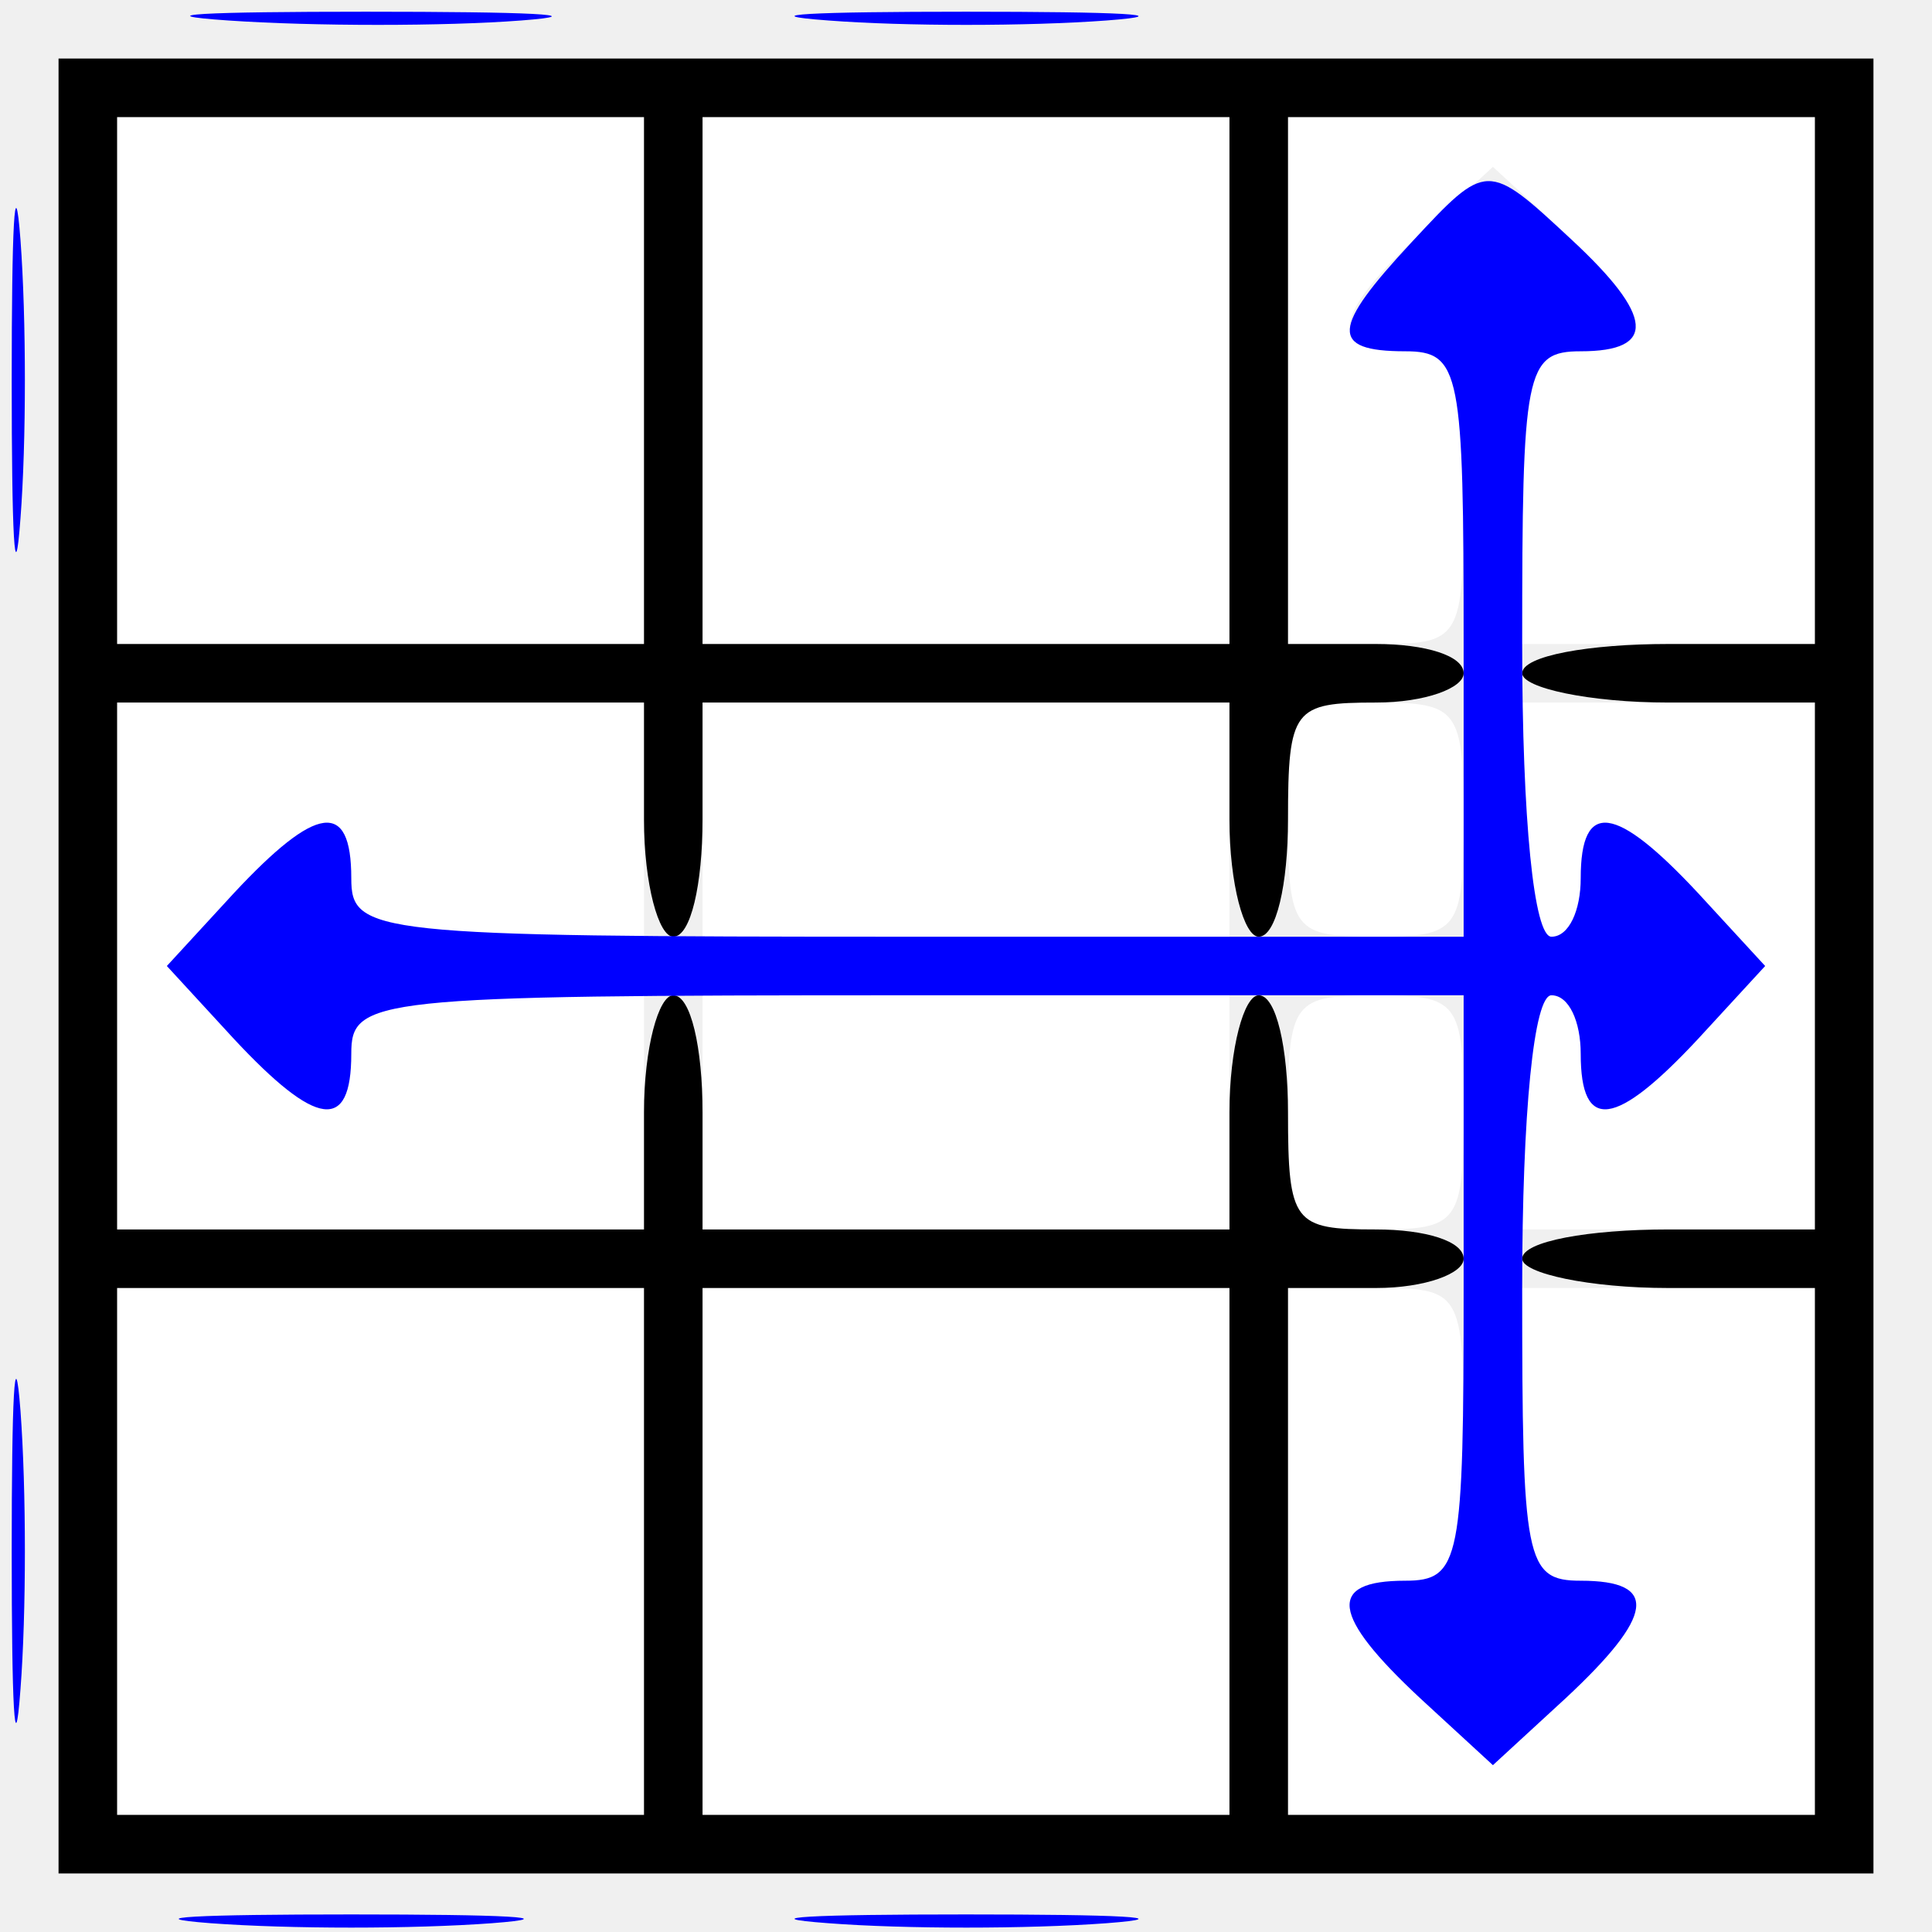
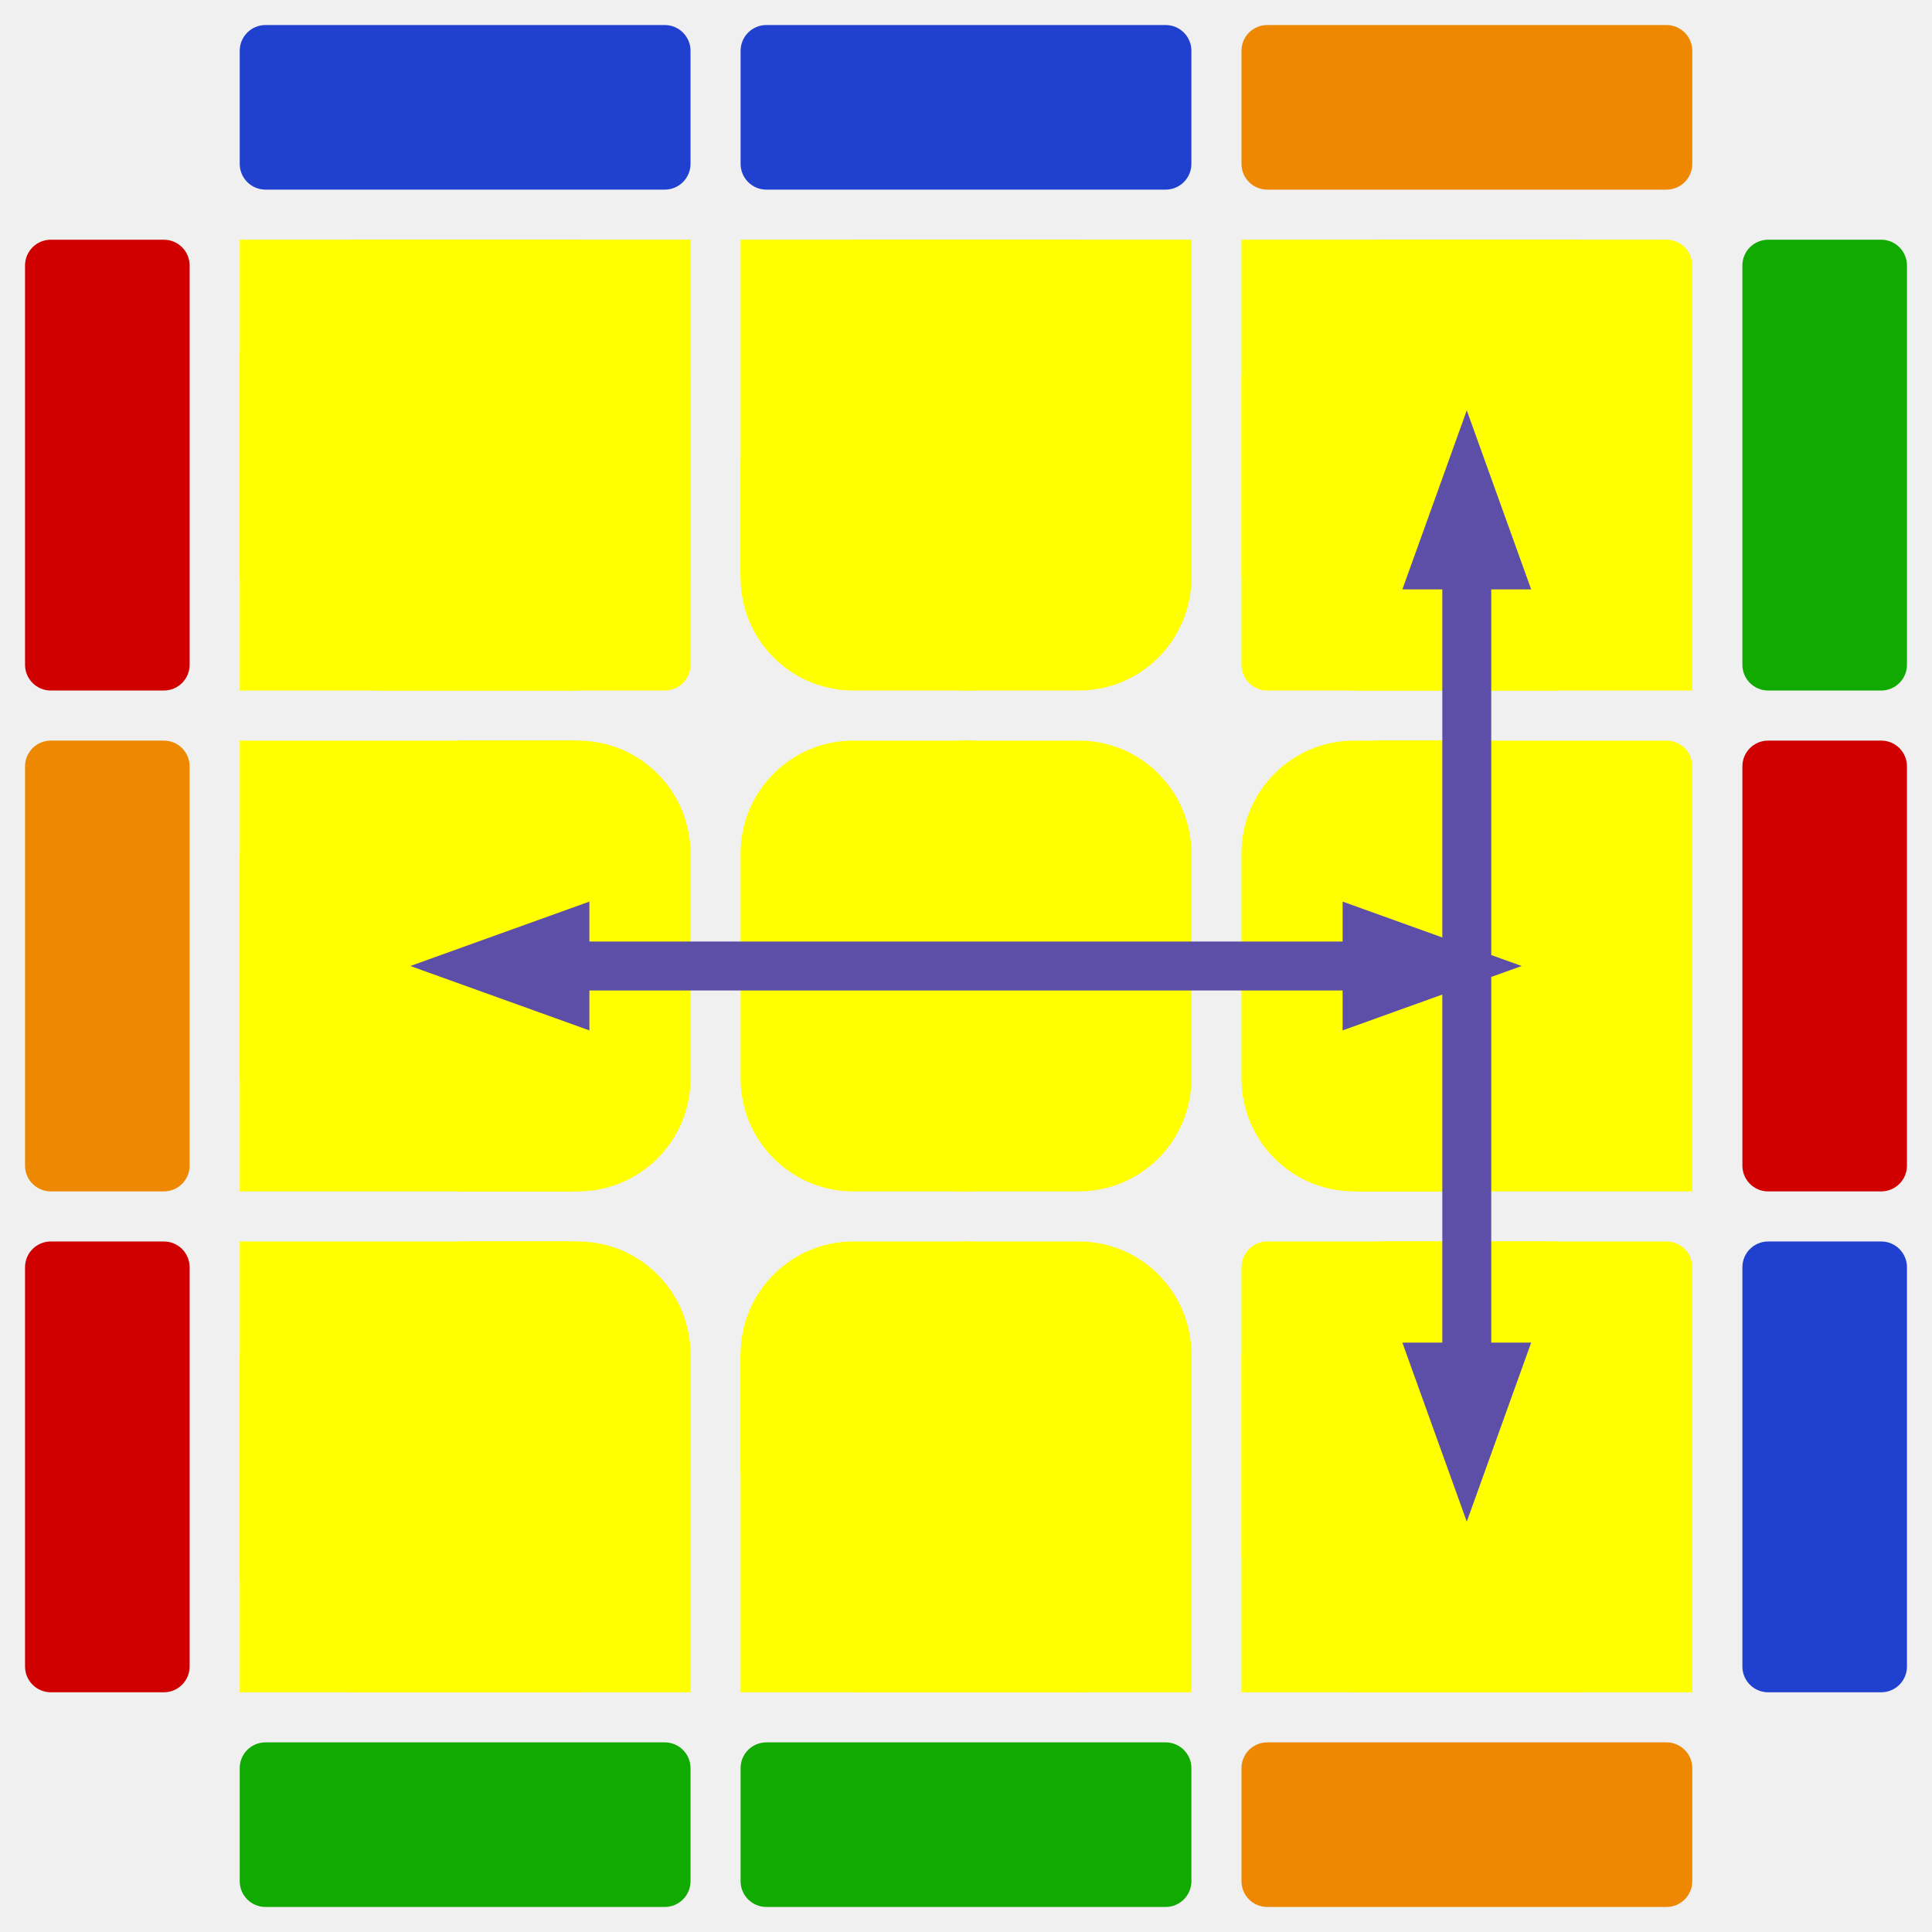
- <svg xmlns="http://www.w3.org/2000/svg" viewBox="0 0 66 66" width="66" height="66">
-   <g transform="translate(0,66) scale(0.1,-0.1)">
-     <path fill="#ffffff" d="M40 530 l0 -90 90 0 90 0 0 90 0 90 -90 0 -90 0 0 -90z M240 530 l0 -90 90 0 90 0 0 90 0 90 -90 0 -90 0 0 -90z M440 530 l0 -90 30 0 c29 0 30 1 30 50 0 43 -3 50 -20 50 -27 0 -25 12 5 40 l25 23 25 -23 c30 -28 32 -40 5 -40 -17 0 -20 -7 -20 -50 l0 -50 50 0 50 0 0 90 0 90 -90 0 -90 0 0 -90z M40 330 l0 -90 90 0 90 0 0 40 0 40 -50 0 c-43 0 -50 -3 -50 -20 0 -27 -12 -25 -40 5 l-23 25 23 25 c28 30 40 32 40 5 0 -17 7 -20 50 -20 l50 0 0 40 0 40 -90 0 -90 0 0 -90z M240 380 l0 -40 90 0 90 0 0 40 0 40 -90 0 -90 0 0 -40z M440 380 c0 -38 2 -40 30 -40 28 0 30 2 30 40 0 38 -2 40 -30 40 -28 0 -30 -2 -30 -40z M520 380 c0 -22 5 -40 10 -40 6 0 10 9 10 20 0 27 12 25 40 -5 l23 -25 -23 -25 c-28 -30 -40 -32 -40 -5 0 11 -4 20 -10 20 -5 0 -10 -18 -10 -40 l0 -40 50 0 50 0 0 90 0 90 -50 0 -50 0 0 -40z M240 280 l0 -40 90 0 90 0 0 40 0 40 -90 0 -90 0 0 -40z M440 280 c0 -38 2 -40 30 -40 28 0 30 2 30 40 0 38 -2 40 -30 40 -28 0 -30 -2 -30 -40z M40 130 l0 -90 90 0 90 0 0 90 0 90 -90 0 -90 0 0 -90z M240 130 l0 -90 90 0 90 0 0 90 0 90 -90 0 -90 0 0 -90z M440 130 l0 -90 90 0 90 0 0 90 0 90 -50 0 -50 0 0 -50 c0 -43 3 -50 20 -50 27 0 25 -12 -5 -40 l-25 -23 -25 23 c-30 28 -32 40 -5 40 17 0 20 7 20 50 0 49 -1 50 -30 50 l-30 0 0 -90z" />
-     <path fill="#000000" d="M20 330 l0 -310 310 0 310 0 0 310 0 310 -310 0 -310 0 0 -310z m200 200 l0 -90 -90 0 -90 0 0 90 0 90 90 0 90 0 0 -90z m200 0 l0 -90 -90 0 -90 0 0 90 0 90 90 0 90 0 0 -90z m200 0 l0 -90 -50 0 c-27 0 -50 -4 -50 -10 0 -5 23 -10 50 -10 l50 0 0 -90 0 -90 -50 0 c-27 0 -50 -4 -50 -10 0 -5 23 -10 50 -10 l50 0 0 -90 0 -90 -90 0 -90 0 0 90 0 90 30 0 c17 0 30 5 30 10 0 6 -13 10 -30 10 -28 0 -30 2 -30 40 0 22 -4 40 -10 40 -5 0 -10 -18 -10 -40 l0 -40 -90 0 -90 0 0 40 c0 22 -4 40 -10 40 -5 0 -10 -18 -10 -40 l0 -40 -90 0 -90 0 0 90 0 90 90 0 90 0 0 -40 c0 -22 5 -40 10 -40 6 0 10 18 10 40 l0 40 90 0 90 0 0 -40 c0 -22 5 -40 10 -40 6 0 10 18 10 40 0 38 2 40 30 40 17 0 30 5 30 10 0 6 -13 10 -30 10 l-30 0 0 90 0 90 90 0 90 0 0 -90z m-400 -400 l0 -90 -90 0 -90 0 0 90 0 90 90 0 90 0 0 -90z m200 0 l0 -90 -90 0 -90 0 0 90 0 90 90 0 90 0 0 -90z" />
-     <path fill="#0000ff" d="M78 653 c29 -2 74 -2 100 0 26 2 2 3 -53 3 -55 0 -76 -1 -47 -3z M283 653 c26 -2 68 -2 95 0 26 2 4 3 -48 3 -52 0 -74 -1 -47 -3z M4 530 c0 -52 1 -74 3 -47 2 26 2 68 0 95 -2 26 -3 4 -3 -48z M482 577 c-27 -29 -28 -37 -2 -37 19 0 20 -7 20 -100 l0 -100 -190 0 c-183 0 -190 1 -190 20 0 27 -12 25 -40 -5 l-23 -25 23 -25 c28 -30 40 -32 40 -5 0 19 7 20 190 20 l190 0 0 -100 c0 -93 -1 -100 -20 -100 -27 0 -25 -12 5 -40 l25 -23 25 23 c30 28 32 40 5 40 -19 0 -20 7 -20 100 0 60 4 100 10 100 6 0 10 -9 10 -20 0 -27 12 -25 40 5 l23 25 -23 25 c-28 30 -40 32 -40 5 0 -11 -4 -20 -10 -20 -6 0 -10 40 -10 100 0 93 1 100 20 100 26 0 25 12 -3 38 -29 27 -29 27 -55 -1z M4 130 c0 -52 1 -74 3 -47 2 26 2 68 0 95 -2 26 -3 4 -3 -48z M72 3 c27 -2 69 -2 96 0 26 2 4 3 -48 3 -52 0 -74 -1 -48 -3z M283 3 c26 -2 68 -2 95 0 26 2 4 3 -48 3 -52 0 -74 -1 -47 -3z" />
-   </g>
+ <svg xmlns="http://www.w3.org/2000/svg" version="1.1" viewBox="0 0 75 75" width="75" height="75">
+   <rect width="13.125" height="13.125" x="9.306" y="9.306" rx="0" ry="0" fill="#ffff00" />
+   <rect width="13.125" height="13.125" x="9.306" y="13.681" rx="0" ry="0" fill="#ffff00" />
+   <rect width="13.125" height="13.125" x="13.681" y="9.306" rx="0" ry="0" fill="#ffff00" />
+   <rect width="13.125" height="13.125" x="13.681" y="13.681" rx="1" ry="1" fill="#ffff00" />
+   <rect width="13.125" height="13.125" x="9.306" y="28.75" rx="0" ry="0" fill="#ffff00" />
+   <rect width="13.125" height="13.125" x="9.306" y="33.125" rx="0" ry="0" fill="#ffff00" />
+   <rect width="13.125" height="13.125" x="13.681" y="28.75" rx="4.375" ry="4.375" fill="#ffff00" />
+   <rect width="13.125" height="13.125" x="13.681" y="33.125" rx="4.375" ry="4.375" fill="#ffff00" />
+   <rect width="13.125" height="13.125" x="9.306" y="48.194" rx="0" ry="0" fill="#ffff00" />
+   <rect width="13.125" height="13.125" x="9.306" y="52.569" rx="0" ry="0" fill="#ffff00" />
+   <rect width="13.125" height="13.125" x="13.681" y="48.194" rx="4.375" ry="4.375" fill="#ffff00" />
+   <rect width="13.125" height="13.125" x="13.681" y="52.569" rx="0" ry="0" fill="#ffff00" />
+   <rect width="13.125" height="13.125" x="28.75" y="9.306" rx="0" ry="0" fill="#ffff00" />
+   <rect width="13.125" height="13.125" x="28.75" y="13.681" rx="4.375" ry="4.375" fill="#ffff00" />
+   <rect width="13.125" height="13.125" x="33.125" y="9.306" rx="0" ry="0" fill="#ffff00" />
+   <rect width="13.125" height="13.125" x="33.125" y="13.681" rx="4.375" ry="4.375" fill="#ffff00" />
+   <rect width="13.125" height="13.125" x="28.75" y="28.75" rx="4.375" ry="4.375" fill="#ffff00" />
+   <rect width="13.125" height="13.125" x="28.75" y="33.125" rx="4.375" ry="4.375" fill="#ffff00" />
+   <rect width="13.125" height="13.125" x="33.125" y="28.75" rx="4.375" ry="4.375" fill="#ffff00" />
+   <rect width="13.125" height="13.125" x="33.125" y="33.125" rx="4.375" ry="4.375" fill="#ffff00" />
+   <rect width="13.125" height="13.125" x="28.75" y="48.194" rx="4.375" ry="4.375" fill="#ffff00" />
+   <rect width="13.125" height="13.125" x="28.75" y="52.569" rx="0" ry="0" fill="#ffff00" />
+   <rect width="13.125" height="13.125" x="33.125" y="48.194" rx="4.375" ry="4.375" fill="#ffff00" />
+   <rect width="13.125" height="13.125" x="33.125" y="52.569" rx="0" ry="0" fill="#ffff00" />
+   <rect width="13.125" height="13.125" x="48.194" y="9.306" rx="0" ry="0" fill="#ffff00" />
+   <rect width="13.125" height="13.125" x="48.194" y="13.681" rx="1" ry="1" fill="#ffff00" />
+   <rect width="13.125" height="13.125" x="52.569" y="9.306" rx="1" ry="1" fill="#ffff00" />
+   <rect width="13.125" height="13.125" x="52.569" y="13.681" rx="0" ry="0" fill="#ffff00" />
+   <rect width="13.125" height="13.125" x="48.194" y="28.75" rx="4.375" ry="4.375" fill="#ffff00" />
+   <rect width="13.125" height="13.125" x="48.194" y="33.125" rx="4.375" ry="4.375" fill="#ffff00" />
+   <rect width="13.125" height="13.125" x="52.569" y="28.75" rx="1" ry="1" fill="#ffff00" />
+   <rect width="13.125" height="13.125" x="52.569" y="33.125" rx="0" ry="0" fill="#ffff00" />
+   <rect width="13.125" height="13.125" x="48.194" y="48.194" rx="1" ry="1" fill="#ffff00" />
+   <rect width="13.125" height="13.125" x="48.194" y="52.569" rx="0" ry="0" fill="#ffff00" />
+   <rect width="13.125" height="13.125" x="52.569" y="48.194" rx="1" ry="1" fill="#ffff00" />
+   <rect width="13.125" height="13.125" x="52.569" y="52.569" rx="0" ry="0" fill="#ffff00" />
+   <rect width="17.5" height="6.389" x="9.306" y="0.972" rx="1" ry="1" fill="#2040d0" />
+   <rect width="17.5" height="6.389" x="9.306" y="67.639" rx="1" ry="1" fill="#11aa00" />
+   <rect width="6.389" height="17.5" x="0.972" y="9.306" rx="1" ry="1" fill="#d00000" />
+   <rect width="6.389" height="17.5" x="67.639" y="9.306" rx="1" ry="1" fill="#11aa00" />
+   <rect width="17.5" height="6.389" x="28.75" y="0.972" rx="1" ry="1" fill="#2040d0" />
+   <rect width="17.5" height="6.389" x="28.75" y="67.639" rx="1" ry="1" fill="#11aa00" />
+   <rect width="6.389" height="17.5" x="0.972" y="28.75" rx="1" ry="1" fill="#ee8800" />
+   <rect width="6.389" height="17.5" x="67.639" y="28.75" rx="1" ry="1" fill="#d00000" />
+   <rect width="17.5" height="6.389" x="48.194" y="0.972" rx="1" ry="1" fill="#ee8800" />
+   <rect width="17.5" height="6.389" x="48.194" y="67.639" rx="1" ry="1" fill="#ee8800" />
+   <rect width="6.389" height="17.5" x="0.972" y="48.194" rx="1" ry="1" fill="#d00000" />
+   <rect width="6.389" height="17.5" x="67.639" y="48.194" rx="1" ry="1" fill="#2040d0" />
+   <path d="M15.93,37.5L22.88,40L22.88,38.45L52.12,38.45L52.12,40L59.07,37.5L52.12,35L52.12,36.55L22.88,36.55L22.88,35Z" fill="#5d4ea8" />
+   <path d="M56.94,15.93L54.44,22.88L55.99,22.88L55.99,52.12L54.44,52.12L56.94,59.07L59.44,52.12L57.89,52.12L57.89,22.88L59.44,22.88Z" fill="#5d4ea8" />
</svg>
